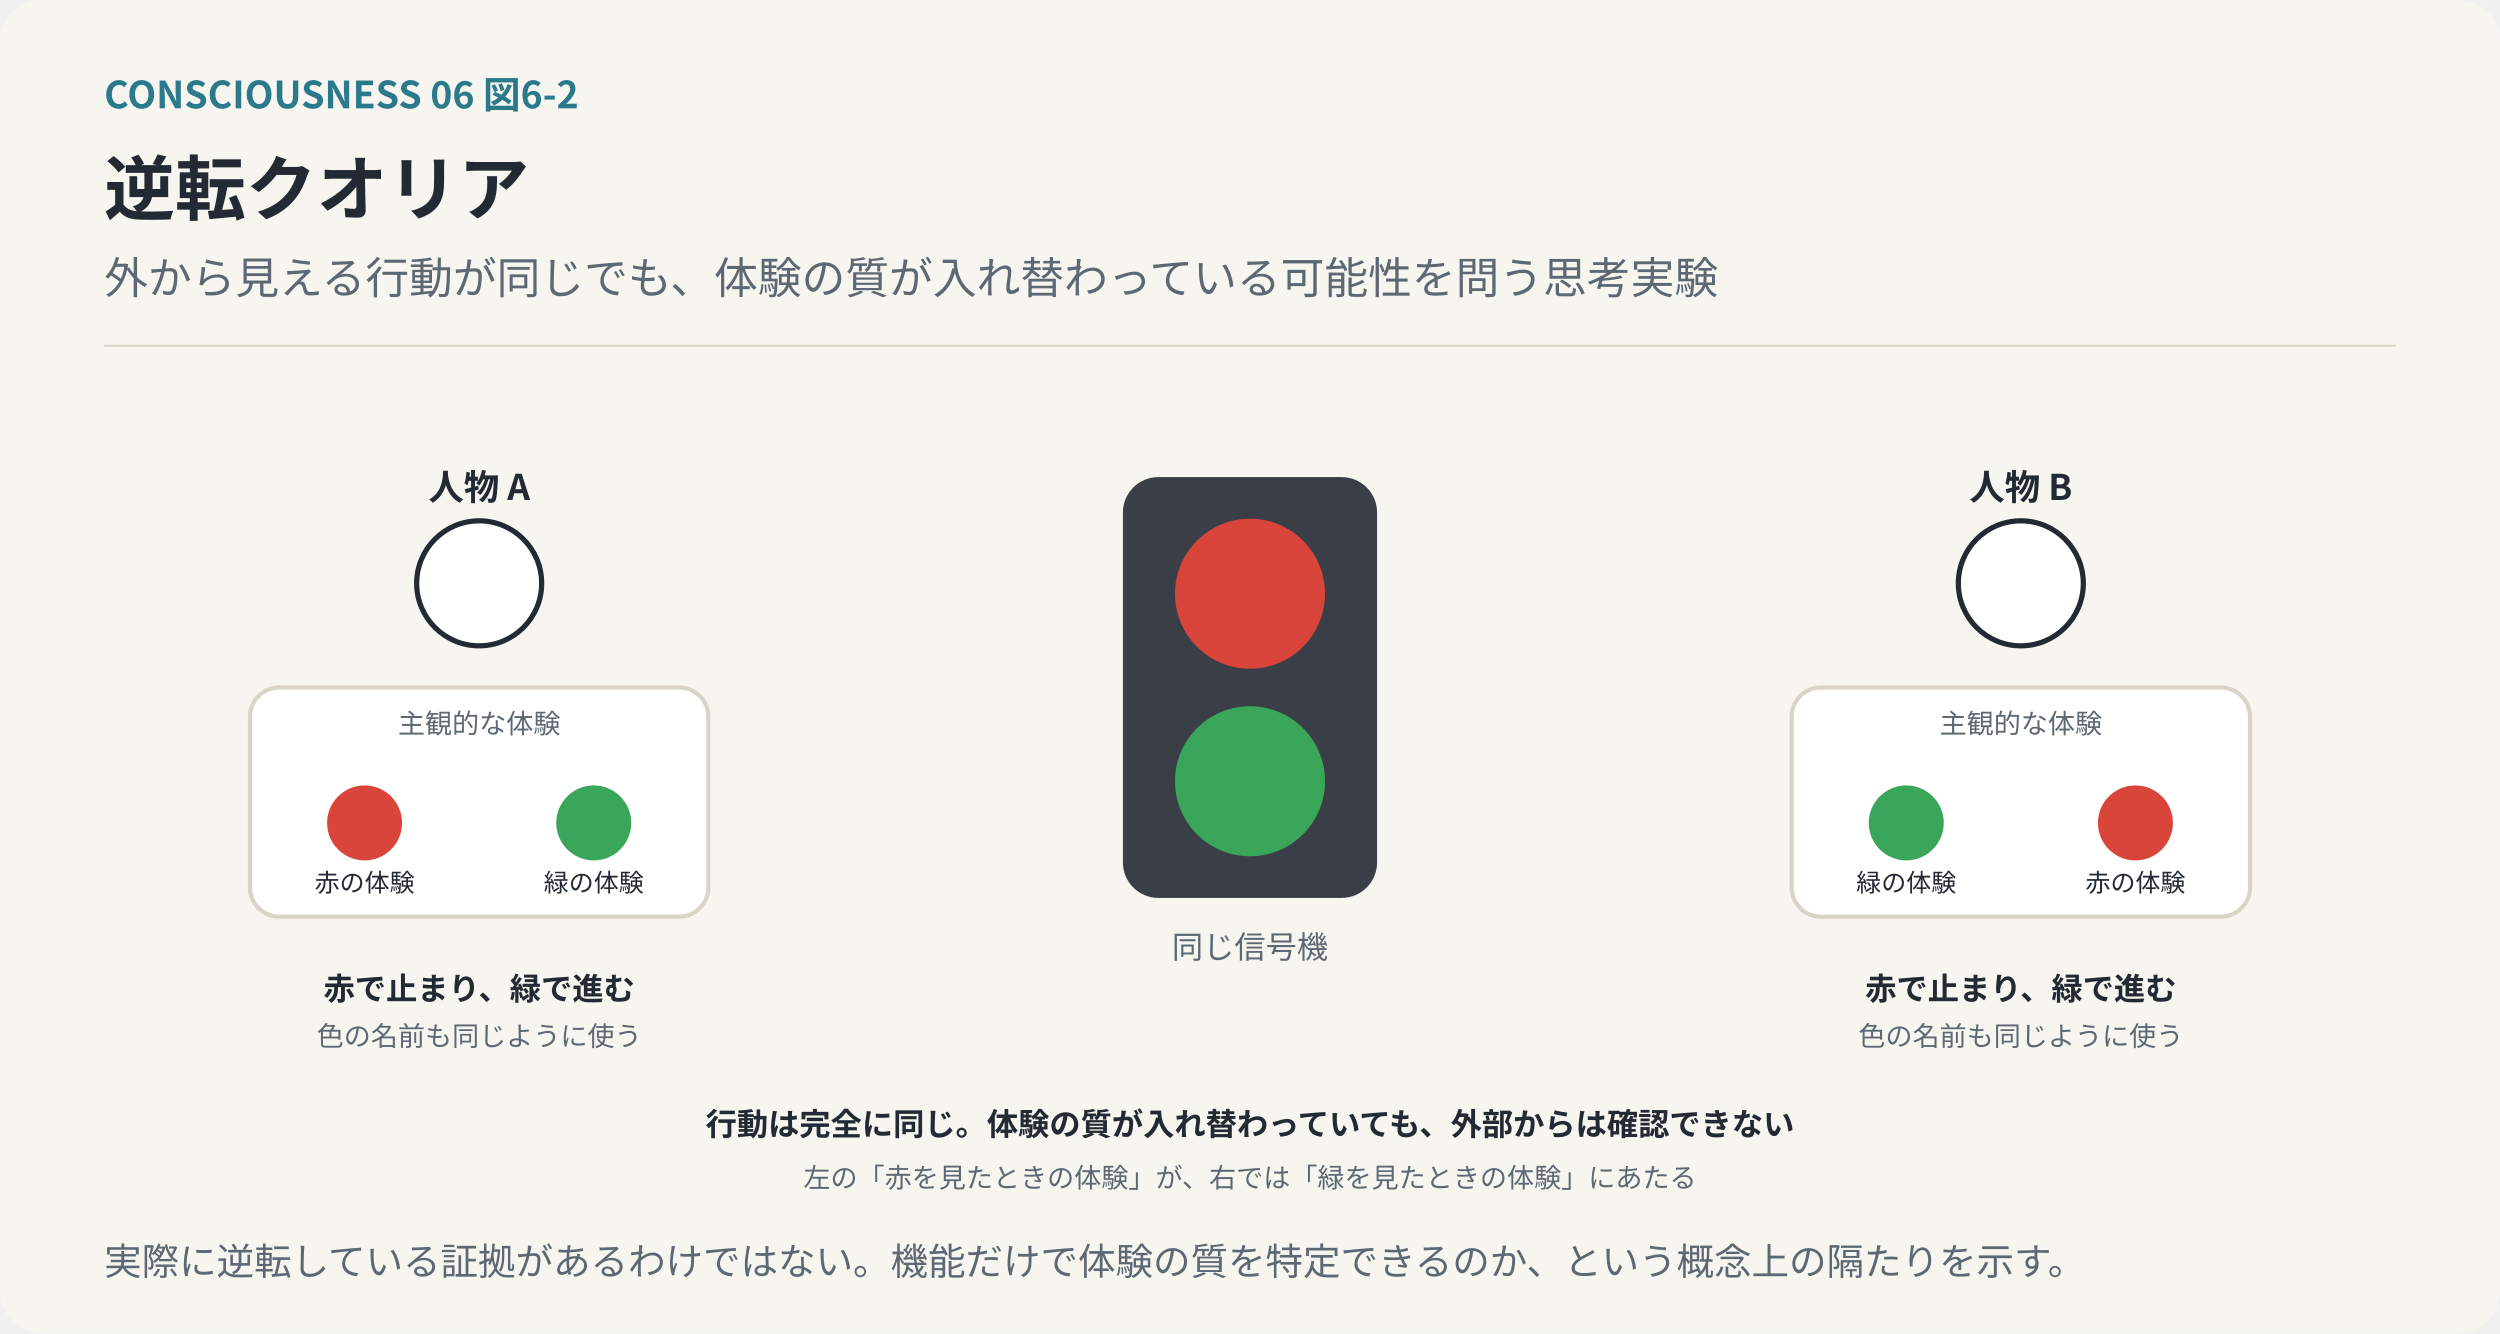
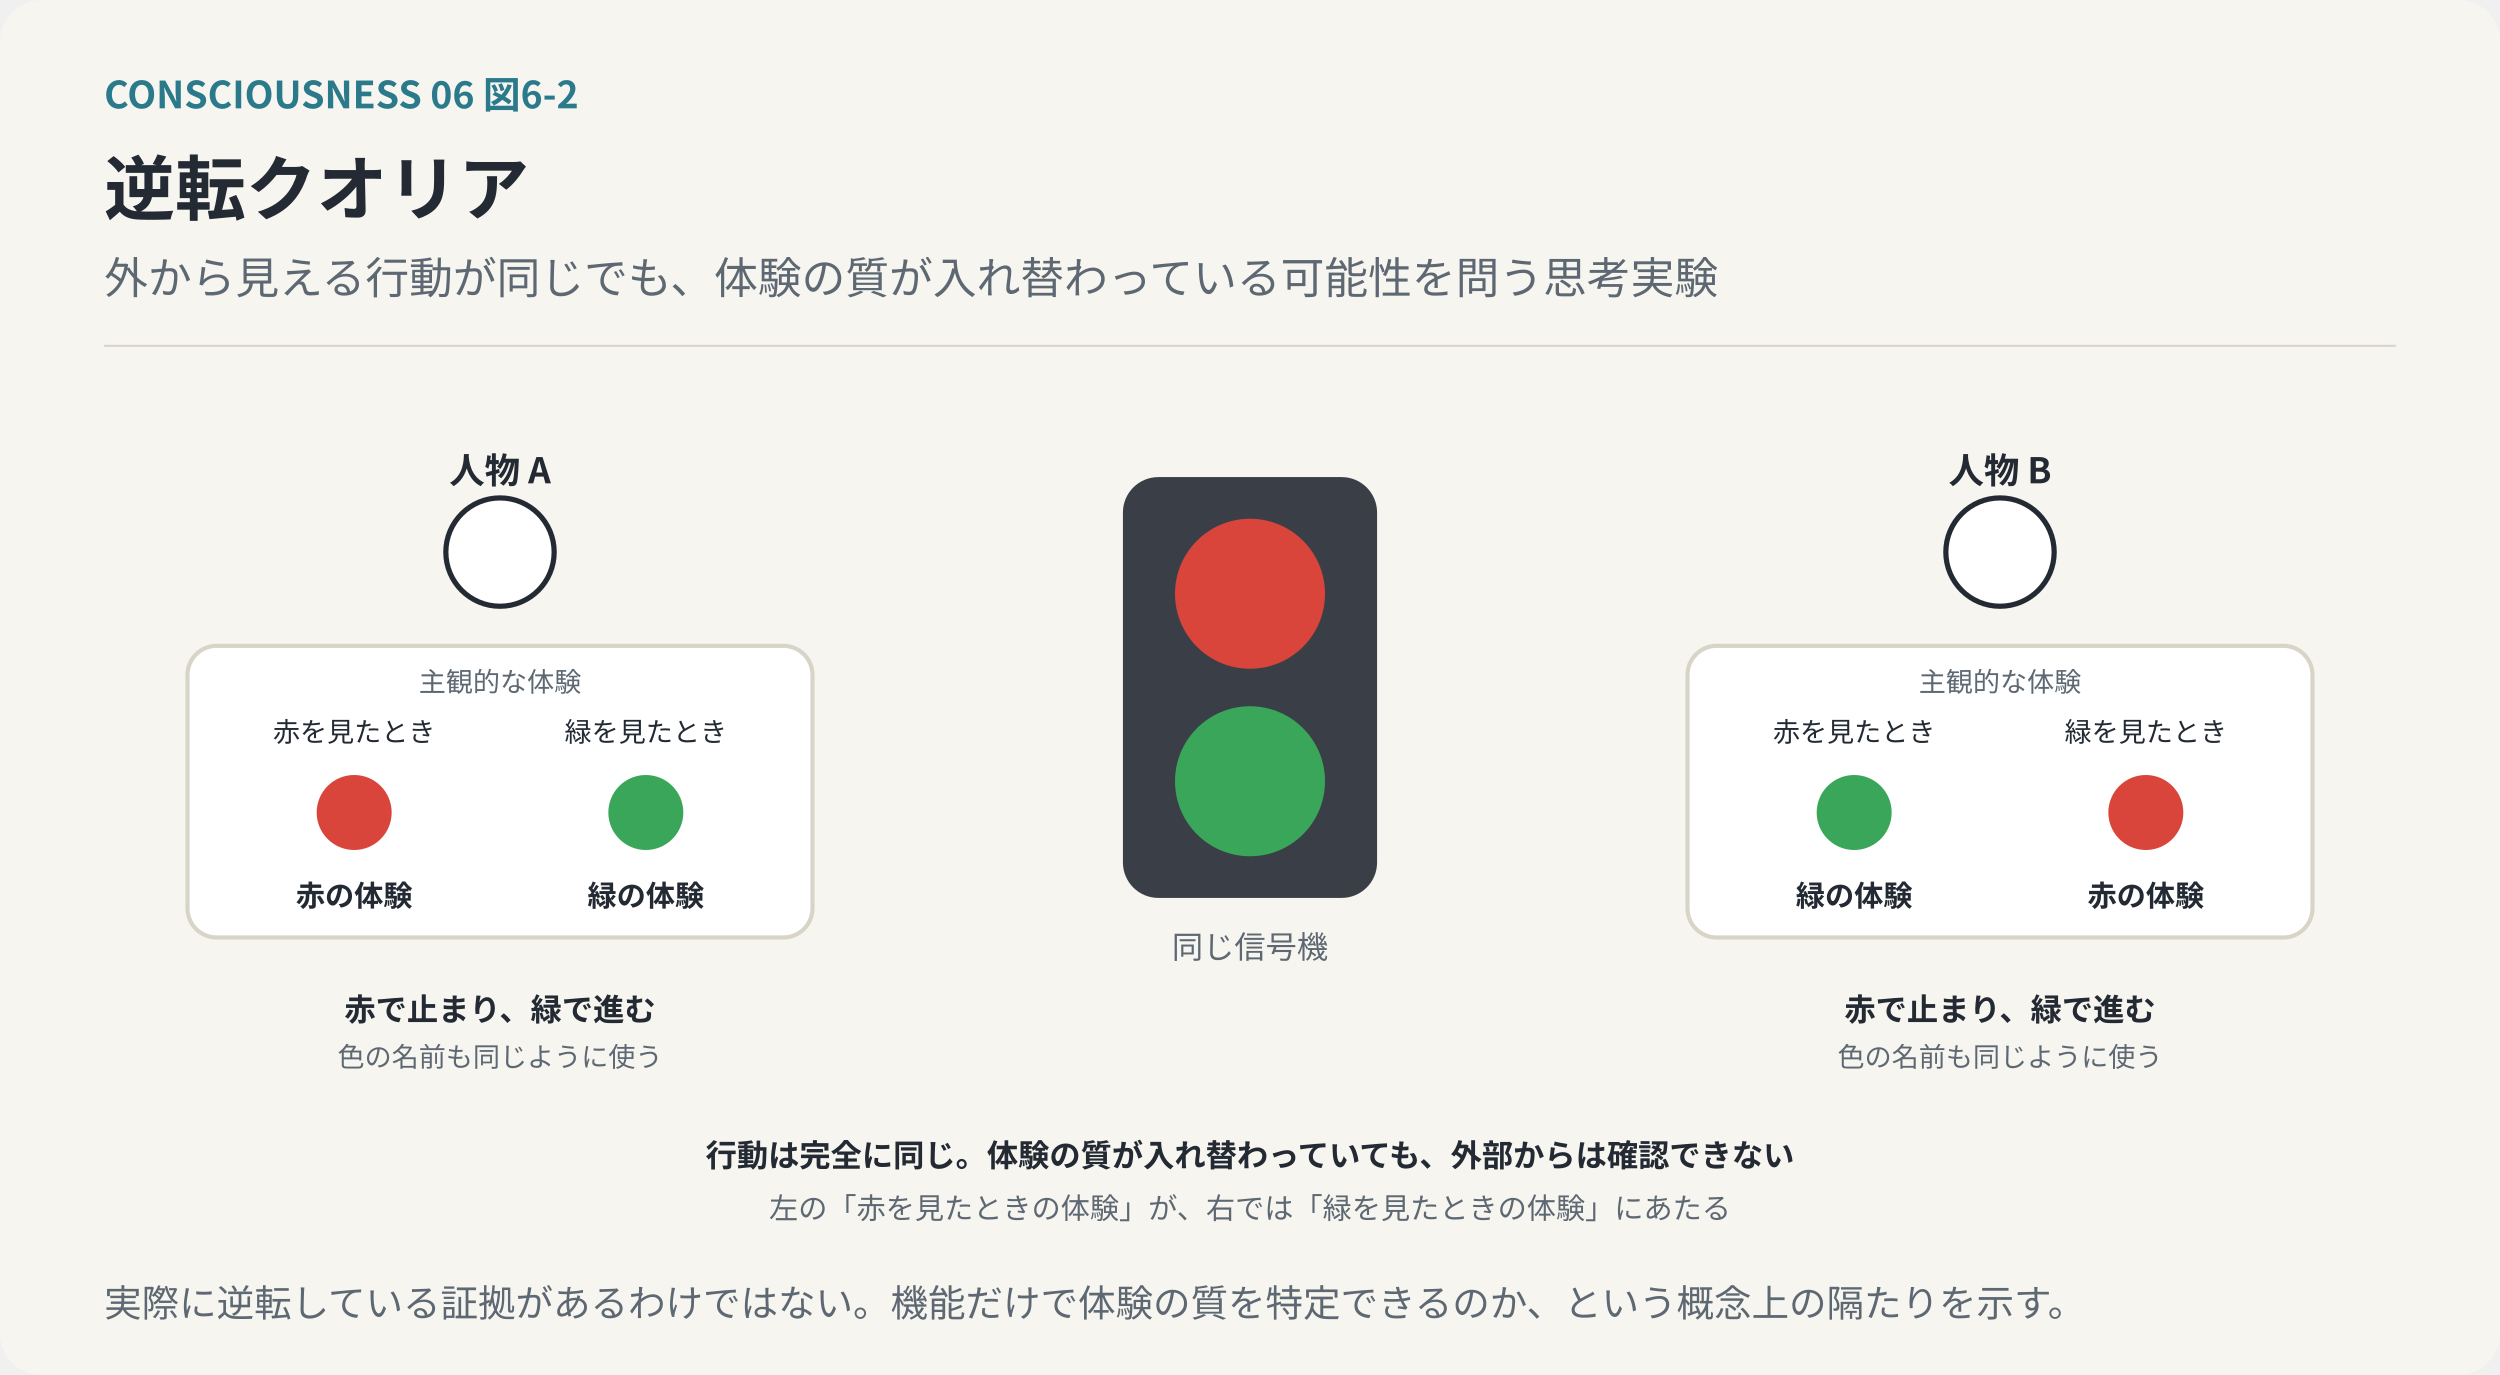
- <svg xmlns="http://www.w3.org/2000/svg" width="1200" height="640" viewBox="0 0 1200 640" role="img" aria-labelledby="title desc">
+ <svg xmlns="http://www.w3.org/2000/svg" width="1200" height="660" viewBox="0 0 1200 660" role="img" aria-labelledby="title desc">
  <defs>
    <marker id="arrow" markerWidth="10" markerHeight="10" refX="8" refY="5" orient="auto-start-reverse">
      <path d="M1,1 L9,5 L1,9" fill="none" stroke="#5d6873" stroke-width="1.4" />
    </marker>
    <marker id="arrow-teal" markerWidth="10" markerHeight="10" refX="8" refY="5" orient="auto-start-reverse">
      <path d="M1,1 L9,5 L1,9" fill="none" stroke="#2b7a8c" stroke-width="1.6" />
    </marker>
    <marker id="arrow-terra" markerWidth="10" markerHeight="10" refX="8" refY="5" orient="auto-start-reverse">
      <path d="M1,1 L9,5 L1,9" fill="none" stroke="#d0693a" stroke-width="1.6" />
    </marker>
    <marker id="arrow-indigo" markerWidth="10" markerHeight="10" refX="8" refY="5" orient="auto-start-reverse">
      <path d="M1,1 L9,5 L1,9" fill="none" stroke="#5a4fcf" stroke-width="1.6" />
    </marker>
    <marker id="arrow-ink" markerWidth="10" markerHeight="10" refX="8" refY="5" orient="auto-start-reverse">
      <path d="M1,1 L9,5 L1,9" fill="none" stroke="#232a33" stroke-width="1.6" />
    </marker>
  </defs>
-   <rect width="1200" height="640" rx="20" fill="#f7f5ef" />
+   <rect width="1200" height="660" rx="20" fill="#f7f5ef" />
  <g font-family="system-ui, -apple-system, &quot;Hiragino Kaku Gothic ProN&quot;, &quot;Noto Sans CJK JP&quot;, Meiryo, sans-serif">
    <text x="50.0" y="52.0" fill="#2b7a8c" font-size="18" text-anchor="start" font-weight="700">CONSCIOUSNESS     06     図6-2</text>
    <text x="50.0" y="103.0" fill="#232a33" font-size="34" text-anchor="start" font-weight="700">逆転クオリア</text>
    <text x="50.0" y="141.0" fill="#5d6873" font-size="21" text-anchor="start" font-weight="400">外から見える行動が同じでも、体験の質が入れ替わっている可能性を問う思考実験</text>
    <line x1="50.0" y1="166.0" x2="1150.0" y2="166.0" stroke="#d8d4c8" stroke-width="1" />
    <rect x="540.0" y="230.0" width="120.0" height="200.0" rx="16" fill="#3a3f47" stroke="#3a3f47" stroke-width="2" />
    <circle cx="600.0" cy="285.0" r="36" fill="#d9453a" />
    <circle cx="600.0" cy="375.0" r="36" fill="#3aa65a" />
    <text x="600.0" y="460.0" fill="#5d6873" font-size="15" text-anchor="middle" font-weight="400">同じ信号機</text>
-     <circle cx="230.0" cy="280.0" r="30" fill="#ffffff" />
-     <circle cx="230.0" cy="280.0" r="30" fill="none" stroke="#232a33" stroke-width="2.5" />
-     <text x="230.0" y="240.0" fill="#232a33" font-size="17" text-anchor="middle" font-weight="700">人物 A</text>
-     <rect x="120.0" y="330.0" width="220.0" height="110.0" rx="14" fill="#ffffff" stroke="#d8d4c8" stroke-width="2" />
-     <text x="230.0" y="352.0" fill="#5d6873" font-size="13" text-anchor="middle" font-weight="400">主観的な体験</text>
-     <circle cx="175.0" cy="395.0" r="18" fill="#d9453a" />
-     <text x="175.0" y="428.0" fill="#232a33" font-size="12" text-anchor="middle" font-weight="400">赤の体験</text>
-     <circle cx="285.0" cy="395.0" r="18" fill="#3aa65a" />
-     <text x="285.0" y="428.0" fill="#232a33" font-size="12" text-anchor="middle" font-weight="400">緑の体験</text>
-     <text x="230.0" y="480.0" fill="#232a33" font-size="15" text-anchor="middle" font-weight="700">赤で止まり、緑で進む</text>
-     <text x="230.0" y="502.0" fill="#5d6873" font-size="13" text-anchor="middle" font-weight="400">色の名前も同じように使う</text>
-     <circle cx="970.0" cy="280.0" r="30" fill="#ffffff" />
-     <circle cx="970.0" cy="280.0" r="30" fill="none" stroke="#232a33" stroke-width="2.5" />
-     <text x="970.0" y="240.0" fill="#232a33" font-size="17" text-anchor="middle" font-weight="700">人物 B</text>
-     <rect x="860.0" y="330.0" width="220.0" height="110.0" rx="14" fill="#ffffff" stroke="#d8d4c8" stroke-width="2" />
-     <text x="970.0" y="352.0" fill="#5d6873" font-size="13" text-anchor="middle" font-weight="400">主観的な体験</text>
-     <circle cx="915.0" cy="395.0" r="18" fill="#3aa65a" />
-     <text x="915.0" y="428.0" fill="#232a33" font-size="12" text-anchor="middle" font-weight="400">緑の体験</text>
-     <circle cx="1025.0" cy="395.0" r="18" fill="#d9453a" />
-     <text x="1025.0" y="428.0" fill="#232a33" font-size="12" text-anchor="middle" font-weight="400">赤の体験</text>
-     <text x="970.0" y="480.0" fill="#232a33" font-size="15" text-anchor="middle" font-weight="700">赤で止まり、緑で進む</text>
-     <text x="970.0" y="502.0" fill="#5d6873" font-size="13" text-anchor="middle" font-weight="400">色の名前も同じように使う</text>
-     <text x="600.0" y="545.0" fill="#232a33" font-size="15" text-anchor="middle" font-weight="700">行動は完全に同じ。体験の質が入れ替わっていても、外部からは確認できない</text>
-     <text x="600.0" y="570.0" fill="#5d6873" font-size="13" text-anchor="middle" font-weight="400">左の「赤を見たときの体験」が、右では「緑を見たときの体験」にあたる</text>
-     <text x="50.0" y="612.0" fill="#5d6873" font-size="18" text-anchor="start" font-weight="400">実際に逆転している証拠があるわけではない。機能だけで体験の質を特定できるのか、という概念上の隔たりを示す。</text>
+     <circle cx="240.0" cy="265.0" r="26" fill="#ffffff" />
+     <circle cx="240.0" cy="265.0" r="26" fill="none" stroke="#232a33" stroke-width="2.5" />
+     <text x="240.0" y="232.0" fill="#232a33" font-size="17" text-anchor="middle" font-weight="700">人物 A</text>
+     <rect x="90.0" y="310.0" width="300.0" height="140.0" rx="14" fill="#ffffff" stroke="#d8d4c8" stroke-width="2" />
+     <text x="240.0" y="332.0" fill="#5d6873" font-size="13" text-anchor="middle" font-weight="400">主観的な体験</text>
+     <text x="170.0" y="356.0" fill="#232a33" font-size="13" text-anchor="middle" font-weight="400">赤を見たとき</text>
+     <circle cx="170.0" cy="390.0" r="18" fill="#d9453a" />
+     <text x="170.0" y="435.0" fill="#232a33" font-size="14" text-anchor="middle" font-weight="700">赤の体験</text>
+     <text x="310.0" y="356.0" fill="#232a33" font-size="13" text-anchor="middle" font-weight="400">緑を見たとき</text>
+     <circle cx="310.0" cy="390.0" r="18" fill="#3aa65a" />
+     <text x="310.0" y="435.0" fill="#232a33" font-size="14" text-anchor="middle" font-weight="700">緑の体験</text>
+     <text x="240.0" y="490.0" fill="#232a33" font-size="15" text-anchor="middle" font-weight="700">赤で止まり、緑で進む</text>
+     <text x="240.0" y="512.0" fill="#5d6873" font-size="13" text-anchor="middle" font-weight="400">色の名前も同じように使う</text>
+     <circle cx="960.0" cy="265.0" r="26" fill="#ffffff" />
+     <circle cx="960.0" cy="265.0" r="26" fill="none" stroke="#232a33" stroke-width="2.5" />
+     <text x="960.0" y="232.0" fill="#232a33" font-size="17" text-anchor="middle" font-weight="700">人物 B</text>
+     <rect x="810.0" y="310.0" width="300.0" height="140.0" rx="14" fill="#ffffff" stroke="#d8d4c8" stroke-width="2" />
+     <text x="960.0" y="332.0" fill="#5d6873" font-size="13" text-anchor="middle" font-weight="400">主観的な体験</text>
+     <text x="890.0" y="356.0" fill="#232a33" font-size="13" text-anchor="middle" font-weight="400">赤を見たとき</text>
+     <circle cx="890.0" cy="390.0" r="18" fill="#3aa65a" />
+     <text x="890.0" y="435.0" fill="#232a33" font-size="14" text-anchor="middle" font-weight="700">緑の体験</text>
+     <text x="1030.0" y="356.0" fill="#232a33" font-size="13" text-anchor="middle" font-weight="400">緑を見たとき</text>
+     <circle cx="1030.0" cy="390.0" r="18" fill="#d9453a" />
+     <text x="1030.0" y="435.0" fill="#232a33" font-size="14" text-anchor="middle" font-weight="700">赤の体験</text>
+     <text x="960.0" y="490.0" fill="#232a33" font-size="15" text-anchor="middle" font-weight="700">赤で止まり、緑で進む</text>
+     <text x="960.0" y="512.0" fill="#5d6873" font-size="13" text-anchor="middle" font-weight="400">色の名前も同じように使う</text>
+     <text x="600.0" y="560.0" fill="#232a33" font-size="15" text-anchor="middle" font-weight="700">行動は完全に同じ。体験の質が入れ替わっていても、外部からは確認できない</text>
+     <text x="600.0" y="585.0" fill="#5d6873" font-size="14" text-anchor="middle" font-weight="400">左の「赤を見たときの体験」が、右では「緑を見たときの体験」にあたる</text>
+     <text x="50.0" y="632.0" fill="#5d6873" font-size="18" text-anchor="start" font-weight="400">実際に逆転している証拠があるわけではない。機能だけで体験の質を特定できるのか、という概念上の隔たりを示す。</text>
  </g>
</svg>
